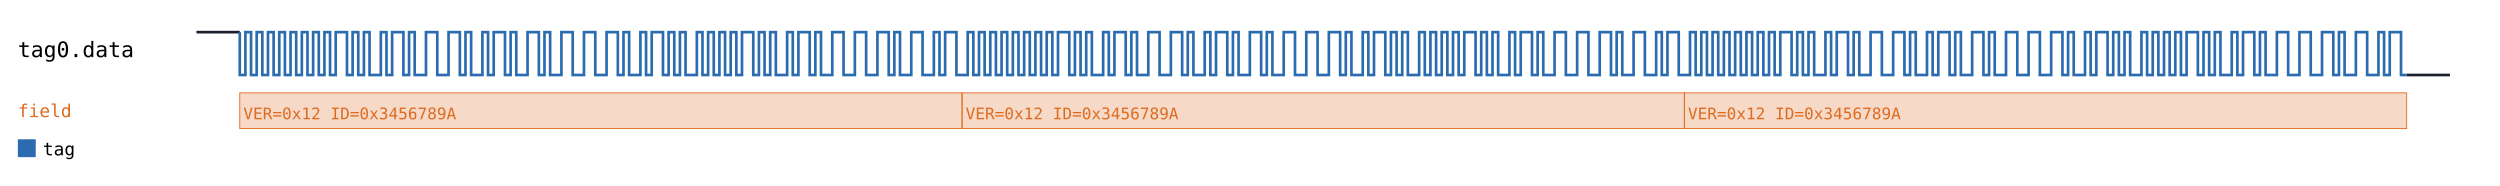
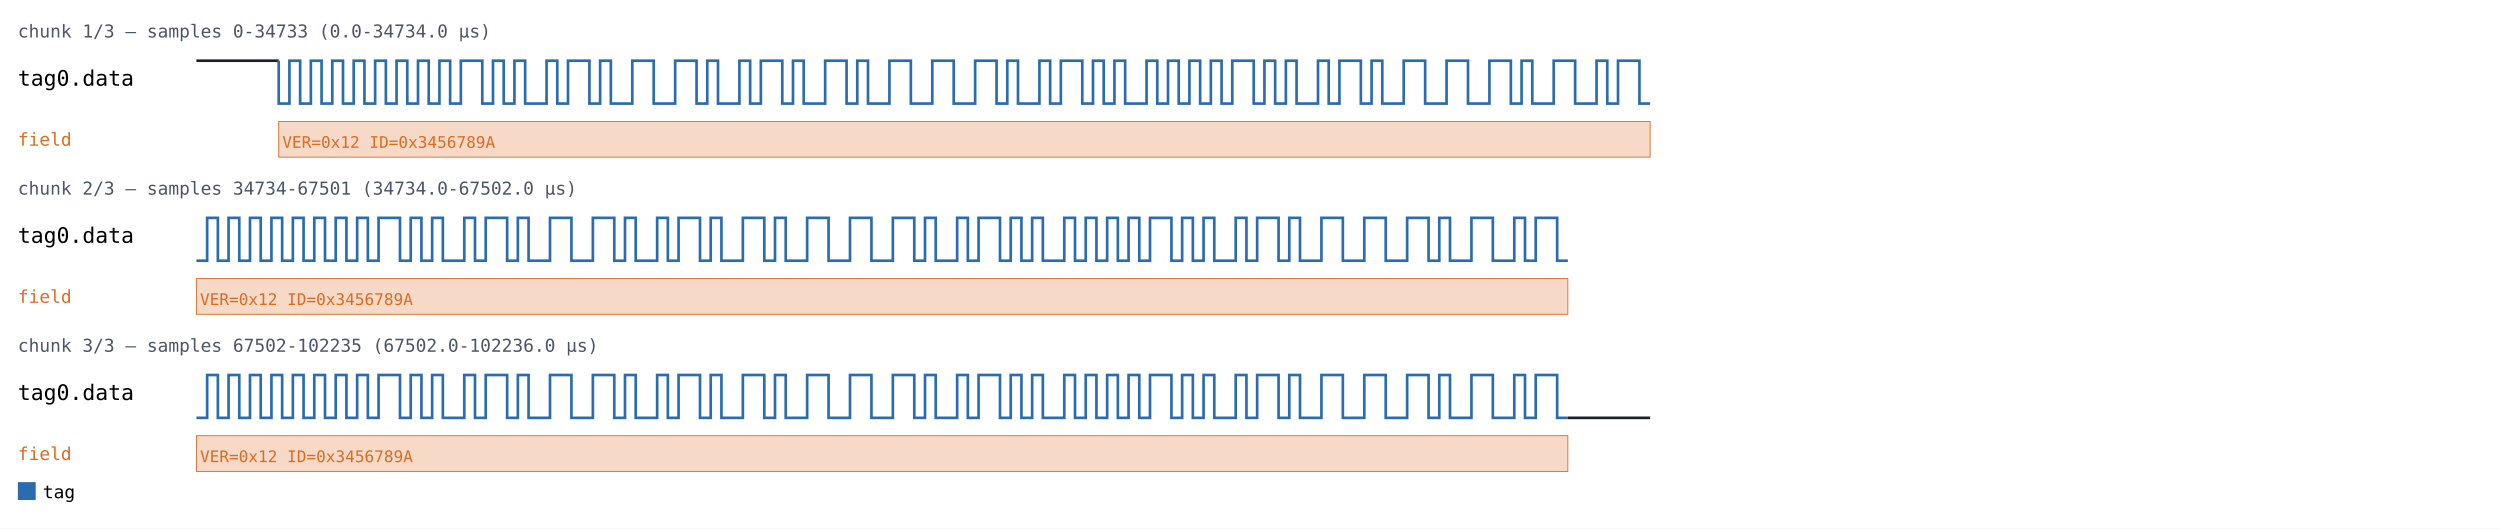
- <svg xmlns="http://www.w3.org/2000/svg" baseProfile="full" height="104" version="1.1" width="1400">
+ <svg xmlns="http://www.w3.org/2000/svg" baseProfile="full" height="296" version="1.1" width="1400">
  <defs />
-   <rect fill="white" height="104" width="1400" x="0" y="0" />
-   <text font-family="monospace" font-size="12px" x="10" y="32.0">tag0.data</text>
-   <polyline fill="none" points="110.0,18.0 110.0,18.0 134.268,18.0 134.268,18.0" stroke="#1a202c" stroke-width="1.5" />
-   <polyline fill="none" points="134.268,18.0 134.268,42.0 137.428,42.0 137.428,18.0 140.588,18.0 140.588,42.0 143.748,42.0 143.748,18.0 146.909,18.0 146.909,42.0 150.069,42.0 150.069,18.0 153.229,18.0 153.229,42.0 156.389,42.0 156.389,18.0 159.549,18.0 159.549,42.0 162.709,42.0 162.709,18.0 165.869,18.0 165.869,42.0 169.029,42.0 169.029,18.0 172.189,18.0 172.189,42.0 175.349,42.0 175.349,18.0 178.509,18.0 178.509,42.0 181.669,42.0 181.669,18.0 184.829,18.0 184.829,42.0 187.989,42.0 187.989,18.0 194.309,18.0 194.309,42.0 197.47,42.0 197.47,18.0 200.63,18.0 200.63,42.0 203.79,42.0 203.79,18.0 206.95,18.0 206.95,42.0 213.27,42.0 213.27,18.0 216.43,18.0 216.43,42.0 219.59,42.0 219.59,18.0 225.91,18.0 225.91,42.0 229.07,42.0 229.07,18.0 232.23,18.0 232.23,42.0 238.55,42.0 238.55,18.0 244.87,18.0 244.87,42.0 251.191,42.0 251.191,18.0 257.511,18.0 257.511,42.0 260.671,42.0 260.671,18.0 263.831,18.0 263.831,42.0 270.151,42.0 270.151,18.0 273.311,18.0 273.311,42.0 276.471,42.0 276.471,18.0 282.791,18.0 282.791,42.0 285.951,42.0 285.951,18.0 289.111,18.0 289.111,42.0 295.431,42.0 295.431,18.0 301.752,18.0 301.752,42.0 304.912,42.0 304.912,18.0 308.072,18.0 308.072,42.0 314.392,42.0 314.392,18.0 320.712,18.0 320.712,42.0 327.032,42.0 327.032,18.0 333.352,18.0 333.352,42.0 339.672,42.0 339.672,18.0 345.992,18.0 345.992,42.0 349.152,42.0 349.152,18.0 352.312,18.0 352.312,42.0 358.633,42.0 358.633,18.0 361.793,18.0 361.793,42.0 364.953,42.0 364.953,18.0 371.273,18.0 371.273,42.0 374.433,42.0 374.433,18.0 377.593,18.0 377.593,42.0 380.753,42.0 380.753,18.0 383.913,18.0 383.913,42.0 390.233,42.0 390.233,18.0 393.393,18.0 393.393,42.0 396.553,42.0 396.553,18.0 399.713,18.0 399.713,42.0 402.873,42.0 402.873,18.0 406.034,18.0 406.034,42.0 409.194,42.0 409.194,18.0 412.354,18.0 412.354,42.0 415.514,42.0 415.514,18.0 421.834,18.0 421.834,42.0 424.994,42.0 424.994,18.0 428.154,18.0 428.154,42.0 431.314,42.0 431.314,18.0 434.474,18.0 434.474,42.0 440.794,42.0 440.794,18.0 443.954,18.0 443.954,42.0 447.114,42.0 447.114,18.0 453.434,18.0 453.434,42.0 456.595,42.0 456.595,18.0 459.755,18.0 459.755,42.0 466.075,42.0 466.075,18.0 472.395,18.0 472.395,42.0 478.715,42.0 478.715,18.0 485.035,18.0 485.035,42.0 491.355,42.0 491.355,18.0 497.675,18.0 497.675,42.0 500.835,42.0 500.835,18.0 503.995,18.0 503.995,42.0 510.316,42.0 510.316,18.0 516.636,18.0 516.636,42.0 522.956,42.0 522.956,18.0 526.116,18.0 526.116,42.0 529.276,42.0 529.276,18.0 535.596,18.0 535.596,42.0 538.756,42.0 538.756,42.0 541.916,42.0 541.916,18.0 545.076,18.0 545.076,42.0 548.236,42.0 548.236,18.0 551.396,18.0 551.396,42.0 554.556,42.0 554.556,18.0 557.716,18.0 557.716,42.0 560.877,42.0 560.877,18.0 564.037,18.0 564.037,42.0 567.197,42.0 567.197,18.0 570.357,18.0 570.357,42.0 573.517,42.0 573.517,18.0 576.677,18.0 576.677,42.0 579.837,42.0 579.837,18.0 582.997,18.0 582.997,42.0 586.157,42.0 586.157,18.0 589.317,18.0 589.317,42.0 592.477,42.0 592.477,18.0 598.797,18.0 598.797,42.0 601.957,42.0 601.957,18.0 605.117,18.0 605.117,42.0 608.277,42.0 608.277,18.0 611.437,18.0 611.437,42.0 617.758,42.0 617.758,18.0 620.918,18.0 620.918,42.0 624.078,42.0 624.078,18.0 630.398,18.0 630.398,42.0 633.558,42.0 633.558,18.0 636.718,18.0 636.718,42.0 643.038,42.0 643.038,18.0 649.358,18.0 649.358,42.0 655.678,42.0 655.678,18.0 661.998,18.0 661.998,42.0 665.159,42.0 665.159,18.0 668.319,18.0 668.319,42.0 674.639,42.0 674.639,18.0 677.799,18.0 677.799,42.0 680.959,42.0 680.959,18.0 687.279,18.0 687.279,42.0 690.439,42.0 690.439,18.0 693.599,18.0 693.599,42.0 699.919,42.0 699.919,18.0 706.239,18.0 706.239,42.0 709.399,42.0 709.399,18.0 712.559,18.0 712.559,42.0 718.88,42.0 718.88,18.0 725.2,18.0 725.2,42.0 731.52,42.0 731.52,18.0 737.84,18.0 737.84,42.0 744.16,42.0 744.16,18.0 750.48,18.0 750.48,42.0 753.64,42.0 753.64,18.0 756.8,18.0 756.8,42.0 763.12,42.0 763.12,18.0 766.28,18.0 766.28,42.0 769.441,42.0 769.441,18.0 775.761,18.0 775.761,42.0 778.921,42.0 778.921,18.0 782.081,18.0 782.081,42.0 785.241,42.0 785.241,18.0 788.401,18.0 788.401,42.0 794.721,42.0 794.721,18.0 797.881,18.0 797.881,42.0 801.041,42.0 801.041,18.0 804.201,18.0 804.201,42.0 807.361,42.0 807.361,18.0 810.521,18.0 810.521,42.0 813.681,42.0 813.681,18.0 816.841,18.0 816.841,42.0 820.002,42.0 820.002,18.0 826.322,18.0 826.322,42.0 829.482,42.0 829.482,18.0 832.642,18.0 832.642,42.0 835.802,42.0 835.802,18.0 838.962,18.0 838.962,42.0 845.282,42.0 845.282,18.0 848.442,18.0 848.442,42.0 851.602,42.0 851.602,18.0 857.922,18.0 857.922,42.0 861.082,42.0 861.082,18.0 864.242,18.0 864.242,42.0 870.563,42.0 870.563,18.0 876.883,18.0 876.883,42.0 883.203,42.0 883.203,18.0 889.523,18.0 889.523,42.0 895.843,42.0 895.843,18.0 902.163,18.0 902.163,42.0 905.323,42.0 905.323,18.0 908.483,18.0 908.483,42.0 914.803,42.0 914.803,18.0 921.123,18.0 921.123,42.0 927.444,42.0 927.444,18.0 930.604,18.0 930.604,42.0 933.764,42.0 933.764,18.0 940.084,18.0 940.084,42.0 943.244,42.0 943.244,42.0 946.404,42.0 946.404,18.0 949.564,18.0 949.564,42.0 952.724,42.0 952.724,18.0 955.884,18.0 955.884,42.0 959.044,42.0 959.044,18.0 962.204,18.0 962.204,42.0 965.364,42.0 965.364,18.0 968.524,18.0 968.524,42.0 971.684,42.0 971.684,18.0 974.845,18.0 974.845,42.0 978.005,42.0 978.005,18.0 981.165,18.0 981.165,42.0 984.325,42.0 984.325,18.0 987.485,18.0 987.485,42.0 990.645,42.0 990.645,18.0 993.805,18.0 993.805,42.0 996.965,42.0 996.965,18.0 1003.285,18.0 1003.285,42.0 1006.445,42.0 1006.445,18.0 1009.605,18.0 1009.605,42.0 1012.765,42.0 1012.765,18.0 1015.925,18.0 1015.925,42.0 1022.245,42.0 1022.245,18.0 1025.405,18.0 1025.405,42.0 1028.566,42.0 1028.566,18.0 1034.886,18.0 1034.886,42.0 1038.046,42.0 1038.046,18.0 1041.206,18.0 1041.206,42.0 1047.526,42.0 1047.526,18.0 1053.846,18.0 1053.846,42.0 1060.166,42.0 1060.166,18.0 1066.486,18.0 1066.486,42.0 1069.646,42.0 1069.646,18.0 1072.806,18.0 1072.806,42.0 1079.127,42.0 1079.127,18.0 1082.287,18.0 1082.287,42.0 1085.447,42.0 1085.447,18.0 1091.767,18.0 1091.767,42.0 1094.927,42.0 1094.927,18.0 1098.087,18.0 1098.087,42.0 1104.407,42.0 1104.407,18.0 1110.727,18.0 1110.727,42.0 1113.887,42.0 1113.887,18.0 1117.047,18.0 1117.047,42.0 1123.367,42.0 1123.367,18.0 1129.688,18.0 1129.688,42.0 1136.008,42.0 1136.008,18.0 1142.328,18.0 1142.328,42.0 1148.648,42.0 1148.648,18.0 1154.968,18.0 1154.968,42.0 1158.128,42.0 1158.128,18.0 1161.288,18.0 1161.288,42.0 1167.608,42.0 1167.608,18.0 1170.768,18.0 1170.768,42.0 1173.928,42.0 1173.928,18.0 1180.248,18.0 1180.248,42.0 1183.409,42.0 1183.409,18.0 1186.569,18.0 1186.569,42.0 1189.729,42.0 1189.729,18.0 1192.889,18.0 1192.889,42.0 1199.209,42.0 1199.209,18.0 1202.369,18.0 1202.369,42.0 1205.529,42.0 1205.529,18.0 1208.689,18.0 1208.689,42.0 1211.849,42.0 1211.849,18.0 1215.009,18.0 1215.009,42.0 1218.169,42.0 1218.169,18.0 1221.329,18.0 1221.329,42.0 1224.489,42.0 1224.489,18.0 1230.809,18.0 1230.809,42.0 1233.97,42.0 1233.97,18.0 1237.13,18.0 1237.13,42.0 1240.29,42.0 1240.29,18.0 1243.45,18.0 1243.45,42.0 1249.77,42.0 1249.77,18.0 1252.93,18.0 1252.93,42.0 1256.09,42.0 1256.09,18.0 1262.41,18.0 1262.41,42.0 1265.57,42.0 1265.57,18.0 1268.73,18.0 1268.73,42.0 1275.05,42.0 1275.05,18.0 1281.37,18.0 1281.37,42.0 1287.691,42.0 1287.691,18.0 1294.011,18.0 1294.011,42.0 1300.331,42.0 1300.331,18.0 1306.651,18.0 1306.651,42.0 1309.811,42.0 1309.811,18.0 1312.971,18.0 1312.971,42.0 1319.291,42.0 1319.291,18.0 1325.611,18.0 1325.611,42.0 1331.931,42.0 1331.931,18.0 1335.091,18.0 1335.091,42.0 1338.252,42.0 1338.252,18.0 1344.572,18.0 1344.572,42.0 1347.732,42.0 1347.732,42.0" stroke="#2b6cb0" stroke-width="1.5" />
-   <polyline fill="none" points="1347.732,42.0 1347.732,42.0 1372.0,42.0" stroke="#1a202c" stroke-width="1.5" />
-   <text fill="#dd6b20" font-family="monospace" font-size="10px" x="10" y="65.6">field</text>
-   <rect fill="#dd6b20" fill-opacity="0.25" height="20" stroke="#dd6b20" stroke-width="0.5" width="404.488" x="134.268" y="52" />
-   <text fill="#dd6b20" font-family="monospace" font-size="9px" x="136.268" y="66.8">VER=0x12 ID=0x3456789A</text>
-   <rect fill="#dd6b20" fill-opacity="0.25" height="20" stroke="#dd6b20" stroke-width="0.5" width="404.488" x="538.756" y="52" />
-   <text fill="#dd6b20" font-family="monospace" font-size="9px" x="540.756" y="66.8">VER=0x12 ID=0x3456789A</text>
-   <rect fill="#dd6b20" fill-opacity="0.25" height="20" stroke="#dd6b20" stroke-width="0.5" width="404.488" x="943.244" y="52" />
-   <text fill="#dd6b20" font-family="monospace" font-size="9px" x="945.244" y="66.8">VER=0x12 ID=0x3456789A</text>
-   <rect fill="#2b6cb0" height="10" width="10" x="10" y="78" />
-   <text font-family="monospace" font-size="10px" x="24" y="87">tag</text>
+   <rect fill="white" height="296" width="1400" x="0" y="0" />
+   <text fill="#4a5568" font-family="monospace" font-size="10px" x="10" y="21">chunk 1/3 — samples 0-34733  (0.0-34734.0 µs)</text>
+   <text font-family="monospace" font-size="12px" x="10" y="48.0">tag0.data</text>
+   <polyline fill="none" points="110.0,34.0 110.0,34.0 156.078,34.0 156.078,34.0" stroke="#1a202c" stroke-width="1.5" />
+   <polyline fill="none" points="156.078,34.0 156.078,58.0 162.078,58.0 162.078,34.0 168.078,34.0 168.078,58.0 174.078,58.0 174.078,34.0 180.078,34.0 180.078,58.0 186.078,58.0 186.078,34.0 192.078,34.0 192.078,58.0 198.078,58.0 198.078,34.0 204.078,34.0 204.078,58.0 210.078,58.0 210.078,34.0 216.078,34.0 216.078,58.0 222.078,58.0 222.078,34.0 228.078,34.0 228.078,58.0 234.078,58.0 234.078,34.0 240.078,34.0 240.078,58.0 246.078,58.0 246.078,34.0 252.078,34.0 252.078,58.0 258.078,58.0 258.078,34.0 270.078,34.0 270.078,58.0 276.078,58.0 276.078,34.0 282.078,34.0 282.078,58.0 288.078,58.0 288.078,34.0 294.078,34.0 294.078,58.0 306.078,58.0 306.078,34.0 312.078,34.0 312.078,58.0 318.078,58.0 318.078,34.0 330.078,34.0 330.078,58.0 336.078,58.0 336.078,34.0 342.078,34.0 342.078,58.0 354.078,58.0 354.078,34.0 366.078,34.0 366.078,58.0 378.078,58.0 378.078,34.0 390.078,34.0 390.078,58.0 396.078,58.0 396.078,34.0 402.078,34.0 402.078,58.0 414.078,58.0 414.078,34.0 420.078,34.0 420.078,58.0 426.078,58.0 426.078,34.0 438.078,34.0 438.078,58.0 444.078,58.0 444.078,34.0 450.078,34.0 450.078,58.0 462.078,58.0 462.078,34.0 474.078,34.0 474.078,58.0 480.078,58.0 480.078,34.0 486.078,34.0 486.078,58.0 498.078,58.0 498.078,34.0 510.078,34.0 510.078,58.0 522.078,58.0 522.078,34.0 534.078,34.0 534.078,58.0 546.078,58.0 546.078,34.0 558.078,34.0 558.078,58.0 564.078,58.0 564.078,34.0 570.078,34.0 570.078,58.0 582.078,58.0 582.078,34.0 588.078,34.0 588.078,58.0 594.078,58.0 594.078,34.0 606.078,34.0 606.078,58.0 612.078,58.0 612.078,34.0 618.078,34.0 618.078,58.0 624.078,58.0 624.078,34.0 630.078,34.0 630.078,58.0 642.078,58.0 642.078,34.0 648.078,34.0 648.078,58.0 654.078,58.0 654.078,34.0 660.078,34.0 660.078,58.0 666.078,58.0 666.078,34.0 672.078,34.0 672.078,58.0 678.078,58.0 678.078,34.0 684.078,34.0 684.078,58.0 690.078,58.0 690.078,34.0 702.078,34.0 702.078,58.0 708.078,58.0 708.078,34.0 714.078,34.0 714.078,58.0 720.078,58.0 720.078,34.0 726.078,34.0 726.078,58.0 738.078,58.0 738.078,34.0 744.078,34.0 744.078,58.0 750.078,58.0 750.078,34.0 762.078,34.0 762.078,58.0 768.078,58.0 768.078,34.0 774.078,34.0 774.078,58.0 786.078,58.0 786.078,34.0 798.078,34.0 798.078,58.0 810.078,58.0 810.078,34.0 822.078,34.0 822.078,58.0 834.078,58.0 834.078,34.0 846.078,34.0 846.078,58.0 852.078,58.0 852.078,34.0 858.078,34.0 858.078,58.0 870.078,58.0 870.078,34.0 882.078,34.0 882.078,58.0 894.078,58.0 894.078,34.0 900.078,34.0 900.078,58.0 906.078,58.0 906.078,34.0 918.078,34.0 918.078,58.0 924.078,58.0" stroke="#2b6cb0" stroke-width="1.5" />
+   <text fill="#dd6b20" font-family="monospace" font-size="10px" x="10" y="81.6">field</text>
+   <rect fill="#dd6b20" fill-opacity="0.25" height="20" stroke="#dd6b20" stroke-width="0.5" width="768.0" x="156.078" y="68" />
+   <text fill="#dd6b20" font-family="monospace" font-size="9px" x="158.078" y="82.8">VER=0x12 ID=0x3456789A</text>
+   <text fill="#4a5568" font-family="monospace" font-size="10px" x="10" y="109">chunk 2/3 — samples 34734-67501  (34734.0-67502.0 µs)</text>
+   <text font-family="monospace" font-size="12px" x="10" y="136.0">tag0.data</text>
+   <polyline fill="none" points="110.0,146.0 110.0,146.0 116.0,146.0 116.0,122.0 122.0,122.0 122.0,146.0 128.0,146.0 128.0,122.0 134.0,122.0 134.0,146.0 140.0,146.0 140.0,122.0 146.0,122.0 146.0,146.0 152.0,146.0 152.0,122.0 158.0,122.0 158.0,146.0 164.0,146.0 164.0,122.0 170.0,122.0 170.0,146.0 176.0,146.0 176.0,122.0 182.0,122.0 182.0,146.0 188.0,146.0 188.0,122.0 194.0,122.0 194.0,146.0 200.0,146.0 200.0,122.0 206.0,122.0 206.0,146.0 212.0,146.0 212.0,122.0 224.0,122.0 224.0,146.0 230.0,146.0 230.0,122.0 236.0,122.0 236.0,146.0 242.0,146.0 242.0,122.0 248.0,122.0 248.0,146.0 260.0,146.0 260.0,122.0 266.0,122.0 266.0,146.0 272.0,146.0 272.0,122.0 284.0,122.0 284.0,146.0 290.0,146.0 290.0,122.0 296.0,122.0 296.0,146.0 308.0,146.0 308.0,122.0 320.0,122.0 320.0,146.0 332.0,146.0 332.0,122.0 344.0,122.0 344.0,146.0 350.0,146.0 350.0,122.0 356.0,122.0 356.0,146.0 368.0,146.0 368.0,122.0 374.0,122.0 374.0,146.0 380.0,146.0 380.0,122.0 392.0,122.0 392.0,146.0 398.0,146.0 398.0,122.0 404.0,122.0 404.0,146.0 416.0,146.0 416.0,122.0 428.0,122.0 428.0,146.0 434.0,146.0 434.0,122.0 440.0,122.0 440.0,146.0 452.0,146.0 452.0,122.0 464.0,122.0 464.0,146.0 476.0,146.0 476.0,122.0 488.0,122.0 488.0,146.0 500.0,146.0 500.0,122.0 512.0,122.0 512.0,146.0 518.0,146.0 518.0,122.0 524.0,122.0 524.0,146.0 536.0,146.0 536.0,122.0 542.0,122.0 542.0,146.0 548.0,146.0 548.0,122.0 560.0,122.0 560.0,146.0 566.0,146.0 566.0,122.0 572.0,122.0 572.0,146.0 578.0,146.0 578.0,122.0 584.0,122.0 584.0,146.0 596.0,146.0 596.0,122.0 602.0,122.0 602.0,146.0 608.0,146.0 608.0,122.0 614.0,122.0 614.0,146.0 620.0,146.0 620.0,122.0 626.0,122.0 626.0,146.0 632.0,146.0 632.0,122.0 638.0,122.0 638.0,146.0 644.0,146.0 644.0,122.0 656.0,122.0 656.0,146.0 662.0,146.0 662.0,122.0 668.0,122.0 668.0,146.0 674.0,146.0 674.0,122.0 680.0,122.0 680.0,146.0 692.0,146.0 692.0,122.0 698.0,122.0 698.0,146.0 704.0,146.0 704.0,122.0 716.0,122.0 716.0,146.0 722.0,146.0 722.0,122.0 728.0,122.0 728.0,146.0 740.0,146.0 740.0,122.0 752.0,122.0 752.0,146.0 764.0,146.0 764.0,122.0 776.0,122.0 776.0,146.0 788.0,146.0 788.0,122.0 800.0,122.0 800.0,146.0 806.0,146.0 806.0,122.0 812.0,122.0 812.0,146.0 824.0,146.0 824.0,122.0 836.0,122.0 836.0,146.0 848.0,146.0 848.0,122.0 854.0,122.0 854.0,146.0 860.0,146.0 860.0,122.0 872.0,122.0 872.0,146.0 878.0,146.0" stroke="#2b6cb0" stroke-width="1.5" />
+   <text fill="#dd6b20" font-family="monospace" font-size="10px" x="10" y="169.6">field</text>
+   <rect fill="#dd6b20" fill-opacity="0.25" height="20" stroke="#dd6b20" stroke-width="0.5" width="768.0" x="110.0" y="156" />
+   <text fill="#dd6b20" font-family="monospace" font-size="9px" x="112.0" y="170.8">VER=0x12 ID=0x3456789A</text>
+   <text fill="#4a5568" font-family="monospace" font-size="10px" x="10" y="197">chunk 3/3 — samples 67502-102235  (67502.0-102236.0 µs)</text>
+   <text font-family="monospace" font-size="12px" x="10" y="224.0">tag0.data</text>
+   <polyline fill="none" points="110.0,234.0 110.0,234.0 116.0,234.0 116.0,210.0 122.0,210.0 122.0,234.0 128.0,234.0 128.0,210.0 134.0,210.0 134.0,234.0 140.0,234.0 140.0,210.0 146.0,210.0 146.0,234.0 152.0,234.0 152.0,210.0 158.0,210.0 158.0,234.0 164.0,234.0 164.0,210.0 170.0,210.0 170.0,234.0 176.0,234.0 176.0,210.0 182.0,210.0 182.0,234.0 188.0,234.0 188.0,210.0 194.0,210.0 194.0,234.0 200.0,234.0 200.0,210.0 206.0,210.0 206.0,234.0 212.0,234.0 212.0,210.0 224.0,210.0 224.0,234.0 230.0,234.0 230.0,210.0 236.0,210.0 236.0,234.0 242.0,234.0 242.0,210.0 248.0,210.0 248.0,234.0 260.0,234.0 260.0,210.0 266.0,210.0 266.0,234.0 272.0,234.0 272.0,210.0 284.0,210.0 284.0,234.0 290.0,234.0 290.0,210.0 296.0,210.0 296.0,234.0 308.0,234.0 308.0,210.0 320.0,210.0 320.0,234.0 332.0,234.0 332.0,210.0 344.0,210.0 344.0,234.0 350.0,234.0 350.0,210.0 356.0,210.0 356.0,234.0 368.0,234.0 368.0,210.0 374.0,210.0 374.0,234.0 380.0,234.0 380.0,210.0 392.0,210.0 392.0,234.0 398.0,234.0 398.0,210.0 404.0,210.0 404.0,234.0 416.0,234.0 416.0,210.0 428.0,210.0 428.0,234.0 434.0,234.0 434.0,210.0 440.0,210.0 440.0,234.0 452.0,234.0 452.0,210.0 464.0,210.0 464.0,234.0 476.0,234.0 476.0,210.0 488.0,210.0 488.0,234.0 500.0,234.0 500.0,210.0 512.0,210.0 512.0,234.0 518.0,234.0 518.0,210.0 524.0,210.0 524.0,234.0 536.0,234.0 536.0,210.0 542.0,210.0 542.0,234.0 548.0,234.0 548.0,210.0 560.0,210.0 560.0,234.0 566.0,234.0 566.0,210.0 572.0,210.0 572.0,234.0 578.0,234.0 578.0,210.0 584.0,210.0 584.0,234.0 596.0,234.0 596.0,210.0 602.0,210.0 602.0,234.0 608.0,234.0 608.0,210.0 614.0,210.0 614.0,234.0 620.0,234.0 620.0,210.0 626.0,210.0 626.0,234.0 632.0,234.0 632.0,210.0 638.0,210.0 638.0,234.0 644.0,234.0 644.0,210.0 656.0,210.0 656.0,234.0 662.0,234.0 662.0,210.0 668.0,210.0 668.0,234.0 674.0,234.0 674.0,210.0 680.0,210.0 680.0,234.0 692.0,234.0 692.0,210.0 698.0,210.0 698.0,234.0 704.0,234.0 704.0,210.0 716.0,210.0 716.0,234.0 722.0,234.0 722.0,210.0 728.0,210.0 728.0,234.0 740.0,234.0 740.0,210.0 752.0,210.0 752.0,234.0 764.0,234.0 764.0,210.0 776.0,210.0 776.0,234.0 788.0,234.0 788.0,210.0 800.0,210.0 800.0,234.0 806.0,234.0 806.0,210.0 812.0,210.0 812.0,234.0 824.0,234.0 824.0,210.0 836.0,210.0 836.0,234.0 848.0,234.0 848.0,210.0 854.0,210.0 854.0,234.0 860.0,234.0 860.0,210.0 872.0,210.0 872.0,234.0 878.0,234.0 878.0,234.0" stroke="#2b6cb0" stroke-width="1.5" />
+   <polyline fill="none" points="878.0,234.0 878.0,234.0 924.078,234.0" stroke="#1a202c" stroke-width="1.5" />
+   <text fill="#dd6b20" font-family="monospace" font-size="10px" x="10" y="257.6">field</text>
+   <rect fill="#dd6b20" fill-opacity="0.25" height="20" stroke="#dd6b20" stroke-width="0.5" width="768.0" x="110.0" y="244" />
+   <text fill="#dd6b20" font-family="monospace" font-size="9px" x="112.0" y="258.8">VER=0x12 ID=0x3456789A</text>
+   <rect fill="#2b6cb0" height="10" width="10" x="10" y="270" />
+   <text font-family="monospace" font-size="10px" x="24" y="279">tag</text>
</svg>
